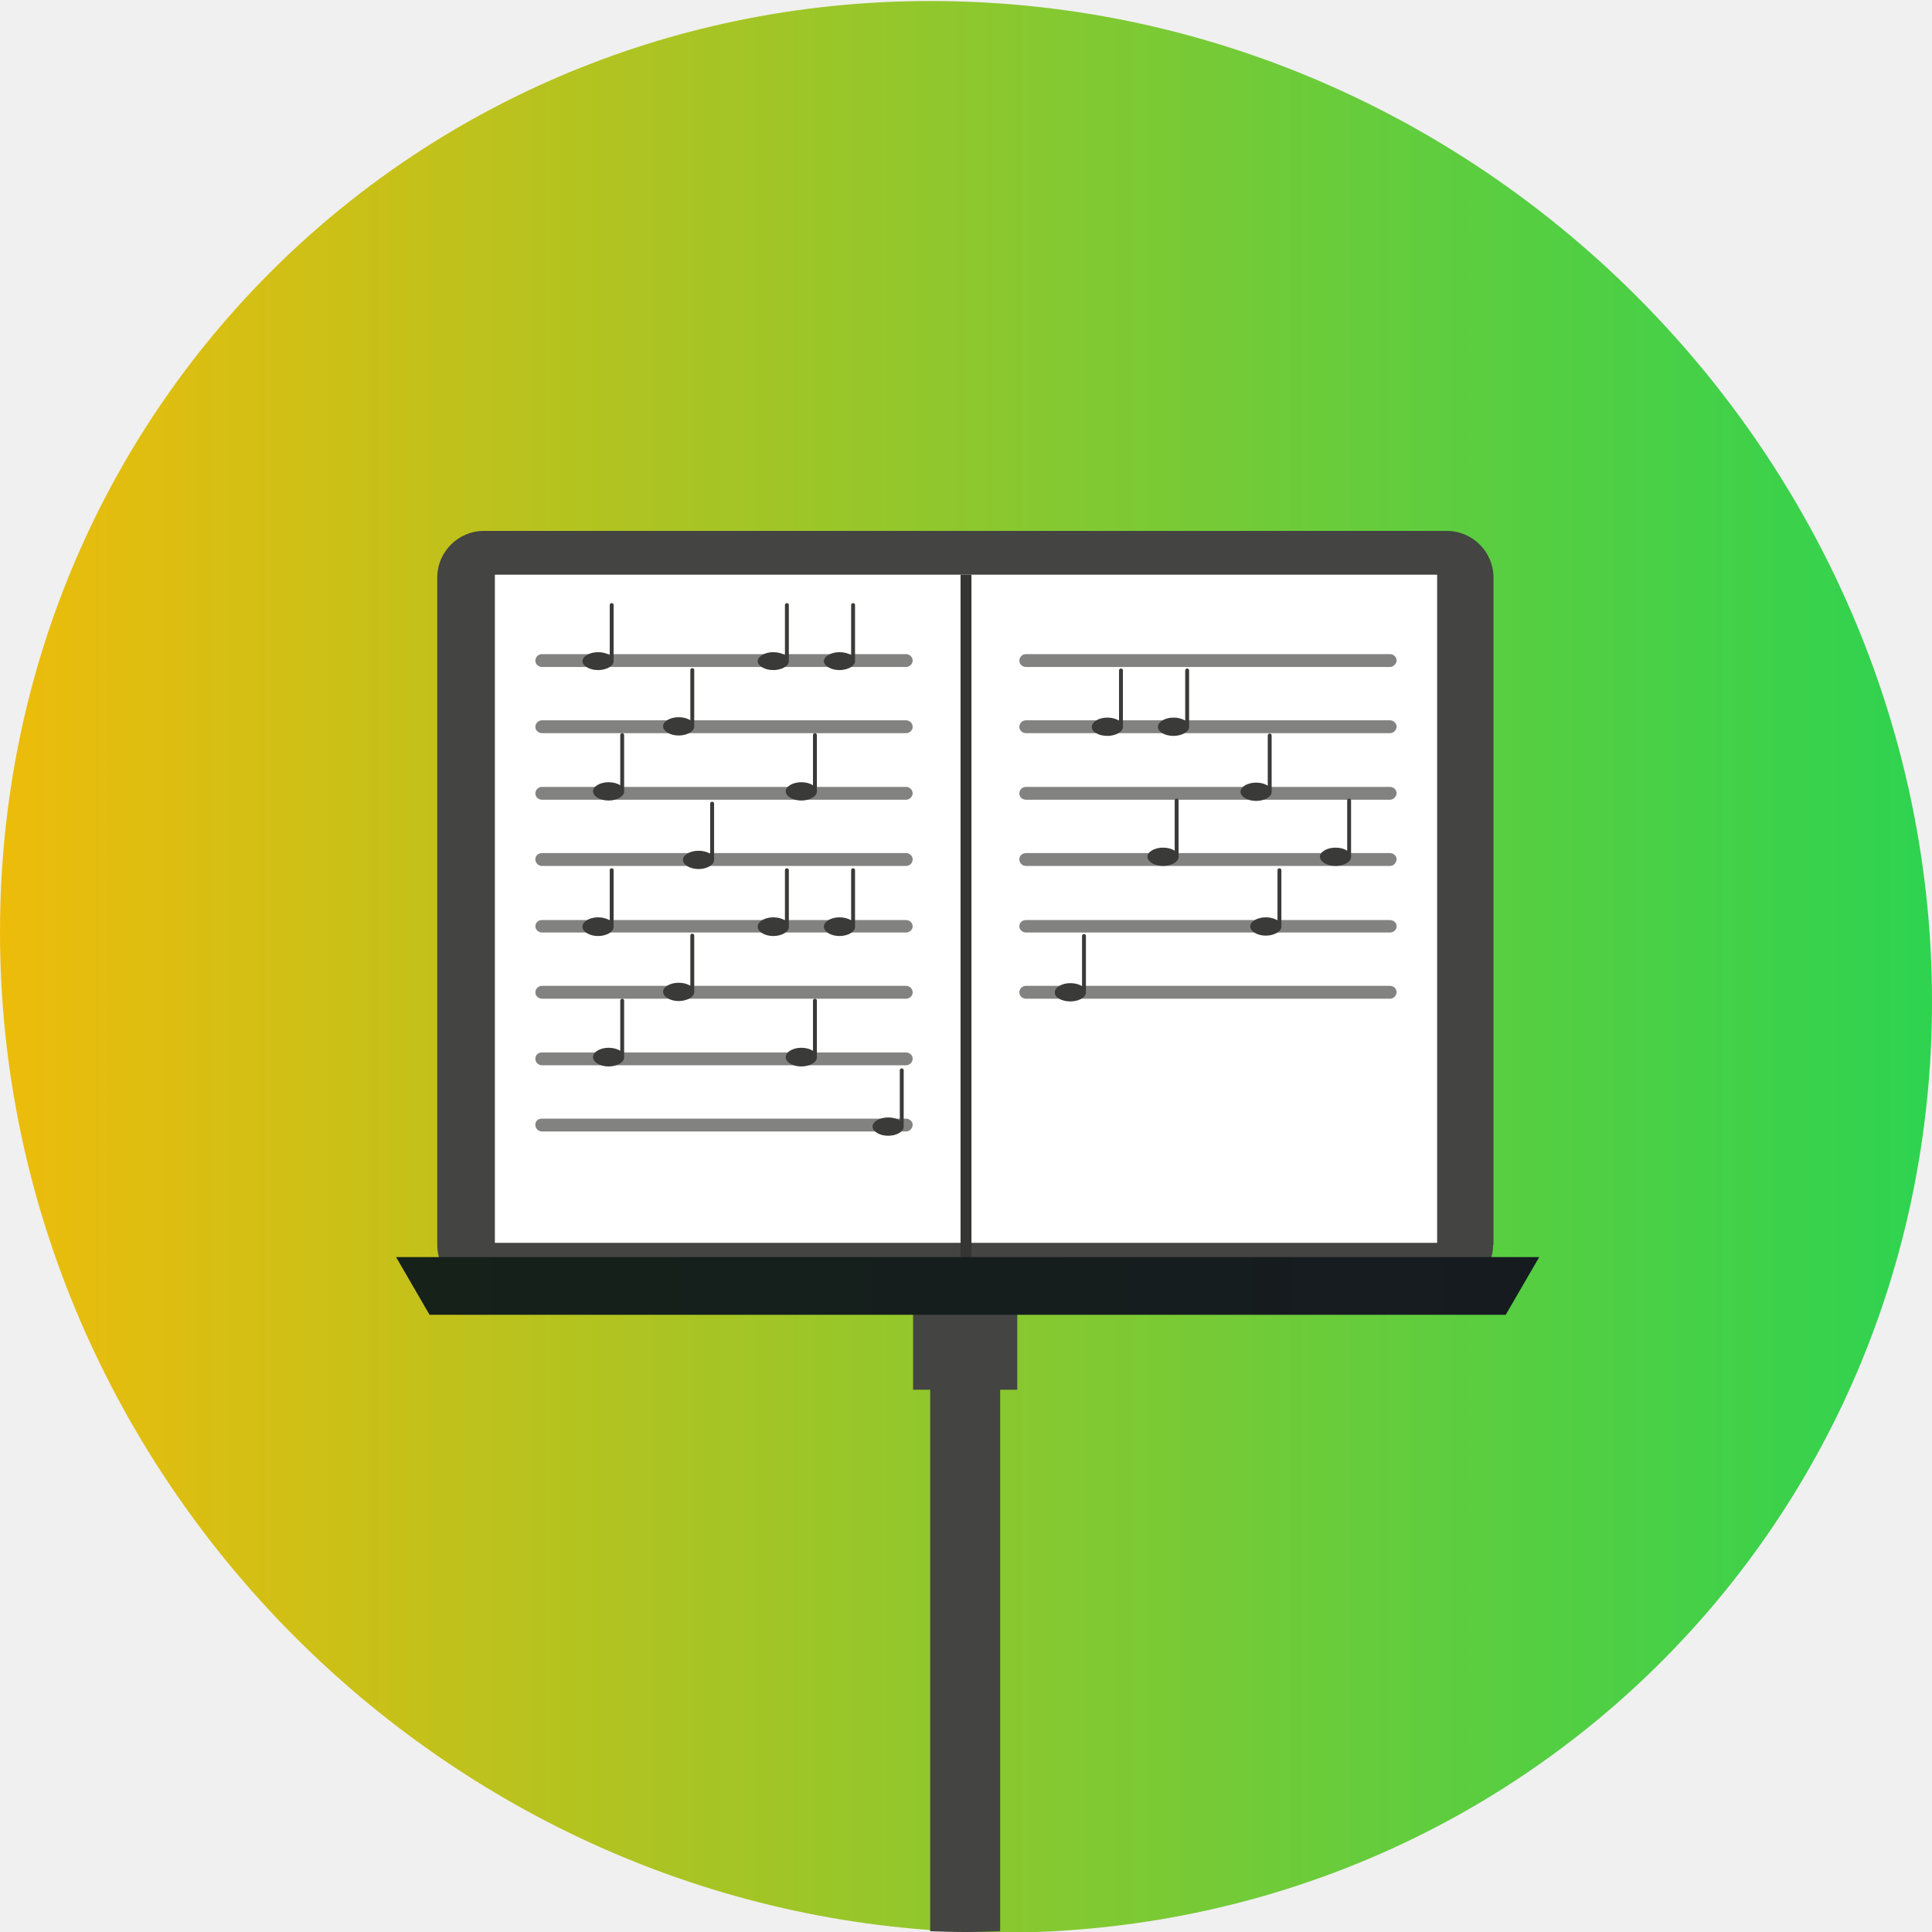
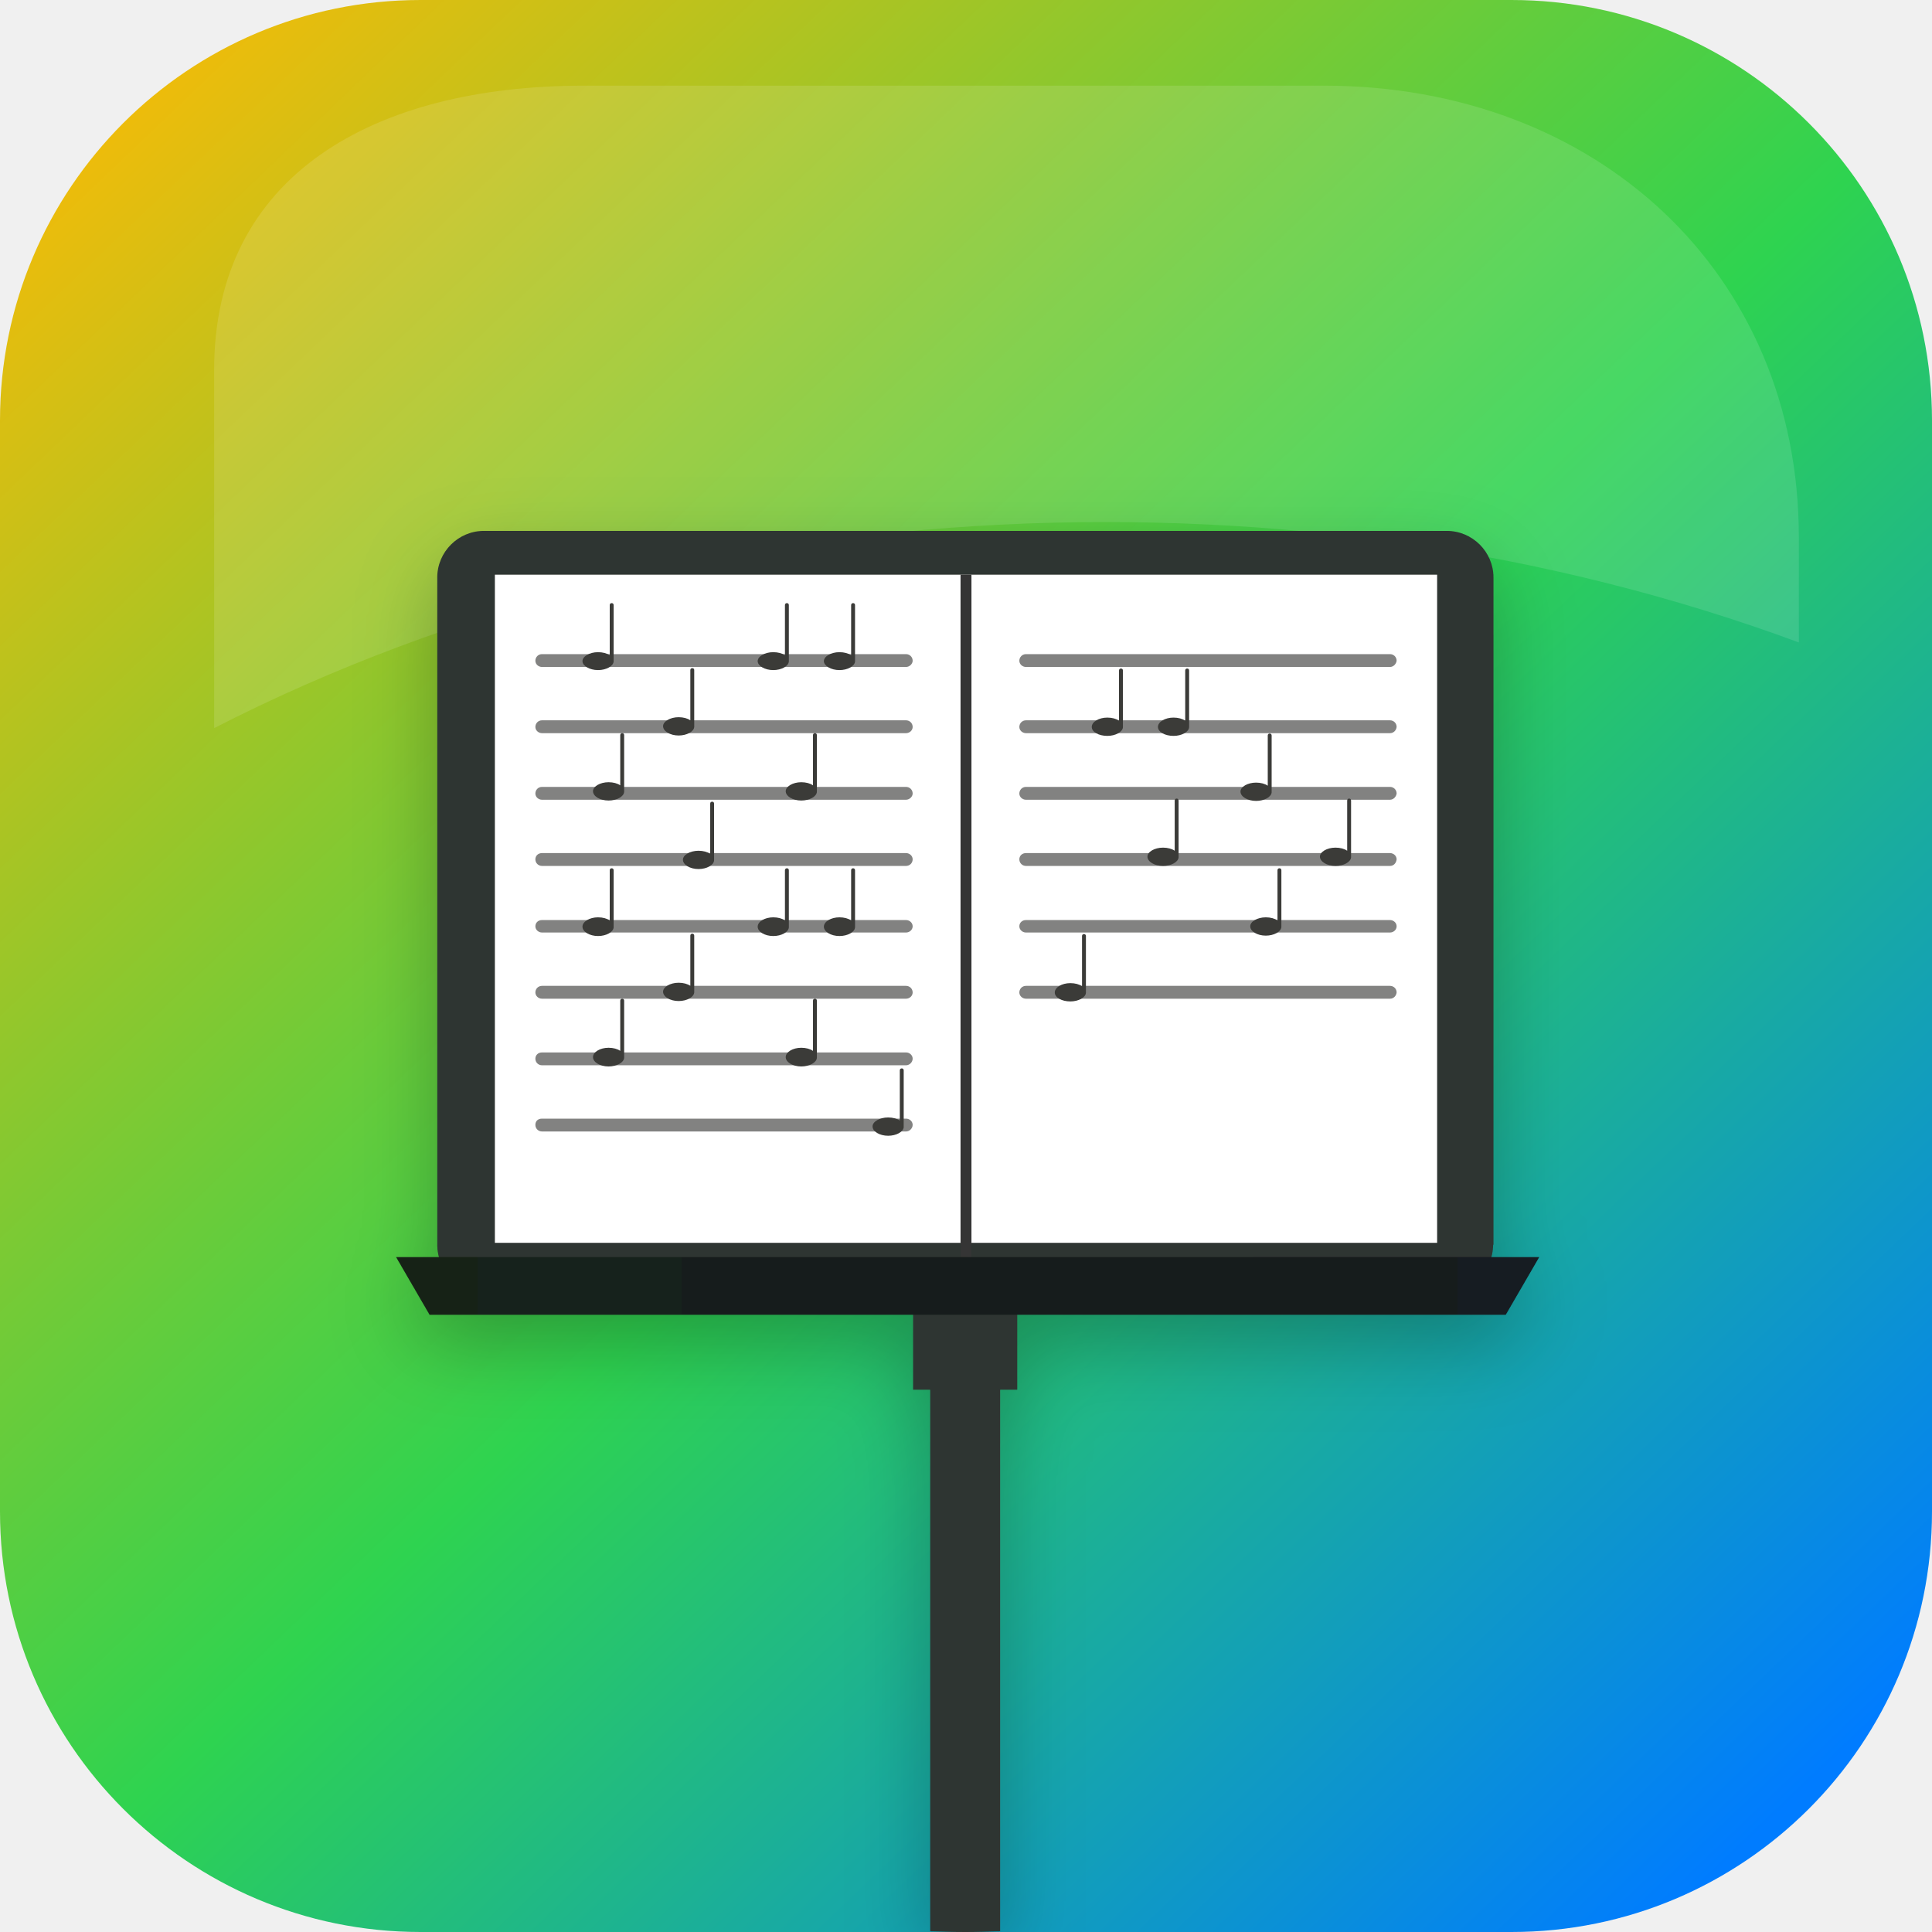
- <svg xmlns="http://www.w3.org/2000/svg" xmlns:xlink="http://www.w3.org/1999/xlink" version="1.1" id="Layer_1" viewBox="0 0 496.2 496.2" xml:space="preserve">
-   <defs id="defs38">
-     <linearGradient id="linearGradient40">
-       <stop style="stop-color:#152119;stop-opacity:1;" offset="0" id="stop40" />
-       <stop style="stop-color:#161b20;stop-opacity:1;" offset="1" id="stop41" />
+ <svg xmlns="http://www.w3.org/2000/svg" version="1.1" id="Layer_1" viewBox="0 0 496.2 496.2" xml:space="preserve">
+   <defs>
+     <linearGradient id="backgroundGradient" x1="35" y1="28" x2="455" y2="468" gradientUnits="userSpaceOnUse">
+       <stop offset="0" stop-color="#EDBC0B" />
+       <stop offset="0.52" stop-color="#2ED350" />
+       <stop offset="1" stop-color="#007CFF" />
    </linearGradient>
-     <linearGradient id="linearGradient38">
-       <stop style="stop-color:#edbc0b;stop-opacity:1;" offset="0" id="stop38" />
-       <stop style="stop-color:#2ed350;stop-opacity:1;" offset="1" id="stop39" />
+     <linearGradient id="darkGradient" x1="101.3" y1="316.45" x2="394.9" y2="316.45" gradientUnits="userSpaceOnUse">
+       <stop offset="0" stop-color="#152119" />
+       <stop offset="1" stop-color="#161B20" />
    </linearGradient>
-     <linearGradient xlink:href="#linearGradient38" id="linearGradient39" x1="0" y1="248.313" x2="496.2" y2="248.313" gradientUnits="userSpaceOnUse" />
-     <linearGradient xlink:href="#linearGradient40" id="linearGradient41" x1="101.3" y1="316.45" x2="394.9" y2="316.45" gradientUnits="userSpaceOnUse" />
+     <filter id="softShadow" x="-20%" y="-20%" width="140%" height="140%">
+       <feDropShadow dx="0" dy="8" stdDeviation="10" flood-color="#000000" flood-opacity="0.25" />
+     </filter>
  </defs>
-   <path style="fill:url(#linearGradient39);stroke-width:1" d="M 496.2,257.234 C 496.2,120.351 385.1,5.351 248.1,0.425 111.1,-4.501 0,102.509 0,239.391 0,376.274 111.1,491.274 248.1,496.2 385.1,501.127 496.2,394.117 496.2,257.234 Z" id="path1" />
-   <g id="g3" transform="matrix(0.9984351,0,0,0.9976424,0.1757422,1.16984)">
-     <path style="fill:#444443" d="M 239.1,218.6 V 496 c 3,0.1 6,0.2 9,0.2 3,0 6,-0.1 9,-0.2 V 218.6 Z" id="path2" />
-     <rect x="234.7" y="314.8" style="fill:#444443" width="26.8" height="41.8" id="rect2" />
-     <path style="fill:#444443" d="m 383.9,319.3 c 0,6.6 -5.4,12 -12,12 H 124.3 c -6.6,0 -12,-5.4 -12,-12 V 147.5 c 0,-6.6 5.4,-12 12,-12 H 372 c 6.6,0 12,5.4 12,12 v 171.8 z" id="path3" />
-   </g>
-   <rect x="127.1" y="147.6" style="fill:#FFFFFF;" width="242" height="171.6" id="rect3" />
-   <rect x="246.7" y="147.6" style="fill:#353534;" width="2.8" height="182.6" id="rect4" />
-   <polygon style="fill:url(#linearGradient41)" points="101.3,301.6 394.9,301.6 386.3,331.3 109.9,331.3 " id="polygon4" transform="matrix(1,0,0,0.498931,0.4251928,172.382)" />
-   <g id="g17">
-     <path style="fill:#828281;" d="M232.7,171.3h-93.5c-0.9,0-1.7-0.7-1.7-1.6c0-0.9,0.7-1.7,1.7-1.7h93.5c0.9,0,1.7,0.7,1.7,1.7   C234.4,170.5,233.6,171.3,232.7,171.3z" id="path4" />
-     <path style="fill:#828281;" d="M232.7,188.3h-93.5c-0.9,0-1.7-0.7-1.7-1.6c0-0.9,0.7-1.7,1.7-1.7h93.5c0.9,0,1.7,0.7,1.7,1.7   C234.4,187.6,233.6,188.3,232.7,188.3z" id="path5" />
-     <path style="fill:#828281;" d="M232.7,205.4h-93.5c-0.9,0-1.7-0.7-1.7-1.6c0-0.9,0.7-1.7,1.7-1.7h93.5c0.9,0,1.7,0.7,1.7,1.7   C234.4,204.6,233.6,205.4,232.7,205.4z" id="path6" />
-     <path style="fill:#828281;" d="M232.7,222.4h-93.5c-0.9,0-1.7-0.7-1.7-1.7c0-0.9,0.7-1.6,1.7-1.6h93.5c0.9,0,1.7,0.7,1.7,1.6   C234.4,221.7,233.6,222.4,232.7,222.4z" id="path7" />
-     <path style="fill:#828281;" d="M232.7,239.5h-93.5c-0.9,0-1.7-0.7-1.7-1.6s0.7-1.6,1.7-1.6h93.5c0.9,0,1.7,0.7,1.7,1.6   S233.6,239.5,232.7,239.5z" id="path8" />
-     <path style="fill:#828281;" d="M232.7,256.5h-93.5c-0.9,0-1.7-0.7-1.7-1.6s0.7-1.7,1.7-1.7h93.5c0.9,0,1.7,0.7,1.7,1.7   C234.4,255.8,233.6,256.5,232.7,256.5z" id="path9" />
-     <path style="fill:#828281;" d="M232.7,273.6h-93.5c-0.9,0-1.7-0.7-1.7-1.7c0-0.9,0.7-1.6,1.7-1.6h93.5c0.9,0,1.7,0.7,1.7,1.6   C234.4,272.8,233.6,273.6,232.7,273.6z" id="path10" />
-     <path style="fill:#828281;" d="M232.7,290.6h-93.5c-0.9,0-1.7-0.7-1.7-1.7s0.7-1.6,1.7-1.6h93.5c0.9,0,1.7,0.7,1.7,1.6   S233.6,290.6,232.7,290.6z" id="path11" />
-     <path style="fill:#828281;" d="M357,171.3h-93.5c-0.9,0-1.7-0.7-1.7-1.6c0-0.9,0.7-1.7,1.7-1.7H357c0.9,0,1.7,0.7,1.7,1.7   C358.6,170.5,357.9,171.3,357,171.3z" id="path12" />
-     <path style="fill:#828281;" d="M357,188.3h-93.5c-0.9,0-1.7-0.7-1.7-1.6c0-0.9,0.7-1.7,1.7-1.7H357c0.9,0,1.7,0.7,1.7,1.7   C358.6,187.6,357.9,188.3,357,188.3z" id="path13" />
-     <path style="fill:#828281;" d="M357,205.4h-93.5c-0.9,0-1.7-0.7-1.7-1.6c0-0.9,0.7-1.7,1.7-1.7H357c0.9,0,1.7,0.7,1.7,1.7   C358.6,204.6,357.9,205.4,357,205.4z" id="path14" />
-     <path style="fill:#828281;" d="M357,222.4h-93.5c-0.9,0-1.7-0.7-1.7-1.7c0-0.9,0.7-1.6,1.7-1.6H357c0.9,0,1.7,0.7,1.7,1.6   C358.6,221.7,357.9,222.4,357,222.4z" id="path15" />
-     <path style="fill:#828281;" d="M357,239.5h-93.5c-0.9,0-1.7-0.7-1.7-1.6s0.7-1.6,1.7-1.6H357c0.9,0,1.7,0.7,1.7,1.6   S357.9,239.5,357,239.5z" id="path16" />
-     <path style="fill:#828281;" d="M357,256.5h-93.5c-0.9,0-1.7-0.7-1.7-1.6s0.7-1.7,1.7-1.7H357c0.9,0,1.7,0.7,1.7,1.7   C358.6,255.8,357.9,256.5,357,256.5z" id="path17" />
-   </g>
-   <g id="g38">
-     <path style="fill:#3A3A38;" d="M157.6,155.4c0-0.3-0.2-0.5-0.5-0.5s-0.5,0.2-0.5,0.5v12.9c-0.7-0.5-1.8-0.8-3-0.8   c-2.2,0-4,1.1-4,2.3s1.8,2.3,4,2.3c2.1,0,3.9-1,4-2.2v-0.1V155.4z" id="path18" />
-     <path style="fill:#3A3A38;" d="M202.6,155.4c0-0.3-0.2-0.5-0.5-0.5s-0.5,0.2-0.5,0.5v12.9c-0.7-0.5-1.8-0.8-3-0.8   c-2.2,0-4,1.1-4,2.3s1.8,2.3,4,2.3c2.1,0,3.9-1,4-2.2v-0.1V155.4z" id="path19" />
-     <path style="fill:#3A3A38;" d="M219.6,155.4c0-0.3-0.2-0.5-0.5-0.5s-0.5,0.2-0.5,0.5v12.9c-0.7-0.5-1.8-0.8-3-0.8   c-2.2,0-4,1.1-4,2.3s1.8,2.3,4,2.3c2.1,0,3.9-1,4-2.2v-0.1V155.4z" id="path20" />
-     <path style="fill:#3A3A38;" d="M178.3,172.1c0-0.3-0.2-0.5-0.5-0.5s-0.5,0.2-0.5,0.5V185c-0.7-0.5-1.8-0.8-3-0.8   c-2.2,0-4,1.1-4,2.3c0,1.3,1.8,2.4,4,2.4c2.1,0,3.9-1,4-2.2v-0.1V172.1z" id="path21" />
-     <path style="fill:#3A3A38;" d="M209.8,188.8c0-0.3-0.2-0.5-0.5-0.5s-0.5,0.2-0.5,0.5v12.9c-0.7-0.5-1.8-0.8-3-0.8   c-2.2,0-4,1.1-4,2.3c0,1.3,1.8,2.4,4,2.4c2.1,0,3.9-1,4-2.2v-0.1V188.8z" id="path22" />
-     <path style="fill:#3A3A38;" d="M160.3,188.8c0-0.3-0.2-0.5-0.5-0.5s-0.5,0.2-0.5,0.5v12.9c-0.7-0.5-1.8-0.8-3-0.8   c-2.2,0-4,1.1-4,2.3c0,1.3,1.8,2.4,4,2.4c2.1,0,3.9-1,4-2.2v-0.1V188.8z" id="path23" />
-     <path style="fill:#3A3A38;" d="M157.6,223.5c0-0.3-0.2-0.5-0.5-0.5s-0.5,0.2-0.5,0.5v12.9c-0.7-0.5-1.8-0.8-3-0.8   c-2.2,0-4,1.1-4,2.4s1.8,2.4,4,2.4c2.1,0,3.9-1,4-2.2v-0.1V223.5z" id="path24" />
-     <path style="fill:#3A3A38;" d="M202.6,223.5c0-0.3-0.2-0.5-0.5-0.5s-0.5,0.2-0.5,0.5v12.9c-0.7-0.5-1.8-0.8-3-0.8   c-2.2,0-4,1.1-4,2.4s1.8,2.4,4,2.4c2.1,0,3.9-1,4-2.2v-0.1V223.5z" id="path25" />
-     <path style="fill:#3A3A38;" d="M219.6,223.5c0-0.3-0.2-0.5-0.5-0.5s-0.5,0.2-0.5,0.5v12.9c-0.7-0.5-1.8-0.8-3-0.8   c-2.2,0-4,1.1-4,2.4s1.8,2.4,4,2.4c2.1,0,3.9-1,4-2.2v-0.1V223.5z" id="path26" />
-     <path style="fill:#3A3A38;" d="M178.3,240.3c0-0.3-0.2-0.5-0.5-0.5s-0.5,0.2-0.5,0.5v12.9c-0.7-0.5-1.8-0.8-3-0.8   c-2.2,0-4,1.1-4,2.3c0,1.3,1.8,2.4,4,2.4c2.1,0,3.9-1,4-2.2v-0.1V240.3z" id="path27" />
-     <path style="fill:#3A3A38;" d="M209.8,257c0-0.3-0.2-0.5-0.5-0.5s-0.5,0.2-0.5,0.5v12.9c-0.7-0.5-1.8-0.8-3-0.8c-2.2,0-4,1.1-4,2.4   s1.8,2.4,4,2.4c2.1,0,3.9-1,4-2.2v-0.1V257z" id="path28" />
-     <path style="fill:#3A3A38;" d="M160.3,257c0-0.3-0.2-0.5-0.5-0.5s-0.5,0.2-0.5,0.5v12.9c-0.7-0.5-1.8-0.8-3-0.8c-2.2,0-4,1.1-4,2.4   s1.8,2.4,4,2.4c2.1,0,3.9-1,4-2.2v-0.1V257z" id="path29" />
-     <path style="fill:#3A3A38;" d="M232.1,274.9c0-0.3-0.2-0.5-0.5-0.5s-0.5,0.2-0.5,0.5v12.9c-0.7-0.5-1.8-0.8-3-0.8   c-2.2,0-4,1.1-4,2.3c0,1.3,1.8,2.4,4,2.4c2.1,0,3.9-1,4-2.2v-0.1V274.9z" id="path30" />
-     <path style="fill:#3A3A38;" d="M183.4,206.4c0-0.3-0.2-0.5-0.5-0.5s-0.5,0.2-0.5,0.5v12.9c-0.7-0.5-1.8-0.8-3-0.8   c-2.2,0-4,1.1-4,2.3c0,1.3,1.8,2.4,4,2.4c2.1,0,3.9-1,4-2.2v-0.1V206.4z" id="path31" />
-     <path style="fill:#3A3A38;" d="M278.9,240.4c0-0.3-0.2-0.5-0.5-0.5s-0.5,0.2-0.5,0.5v12.9c-0.7-0.5-1.8-0.8-3-0.8   c-2.2,0-4,1.1-4,2.4s1.8,2.3,4,2.3c2.1,0,3.9-1,4-2.2v-0.1V240.4z" id="path32" />
-     <path style="fill:#3A3A38;" d="M288.4,172.2c0-0.3-0.2-0.5-0.5-0.5s-0.5,0.2-0.5,0.5v12.9c-0.7-0.5-1.8-0.8-3-0.8   c-2.2,0-4,1.1-4,2.4c0,1.3,1.8,2.3,4,2.3c2.1,0,3.9-1,4-2.2v-0.1V172.2z" id="path33" />
-     <path style="fill:#3A3A38;" d="M305.4,172.2c0-0.3-0.2-0.5-0.5-0.5s-0.5,0.2-0.5,0.5v12.9c-0.7-0.5-1.8-0.8-3-0.8   c-2.2,0-4,1.1-4,2.4c0,1.3,1.8,2.3,4,2.3c2.1,0,3.9-1,4-2.2v-0.1V172.2z" id="path34" />
-     <path style="fill:#3A3A38;" d="M326.6,188.9c0-0.3-0.2-0.5-0.5-0.5s-0.5,0.2-0.5,0.5v12.9c-0.7-0.5-1.8-0.8-3-0.8   c-2.2,0-4,1.1-4,2.3c0,1.3,1.8,2.4,4,2.4c2.1,0,3.9-1,4-2.2v-0.1V188.9z" id="path35" />
-     <path style="fill:#3A3A38;" d="M347,205.6c0-0.3-0.2-0.5-0.5-0.5s-0.5,0.2-0.5,0.5v12.9c-0.7-0.5-1.8-0.8-3-0.8c-2.2,0-4,1.1-4,2.3   c0,1.3,1.8,2.4,4,2.4c2.1,0,3.9-1,4-2.2v-0.1V205.6z" id="path36" />
-     <path style="fill:#3A3A38;" d="M302.7,205.6c0-0.3-0.2-0.5-0.5-0.5s-0.5,0.2-0.5,0.5v12.9c-0.7-0.5-1.8-0.8-3-0.8   c-2.2,0-4,1.1-4,2.3c0,1.3,1.8,2.4,4,2.4c2.1,0,3.9-1,4-2.2v-0.1V205.6z" id="path37" />
-     <path style="fill:#3A3A38;" d="M329.1,223.5c0-0.3-0.2-0.5-0.5-0.5s-0.5,0.2-0.5,0.5v12.9c-0.7-0.5-1.8-0.8-3-0.8   c-2.2,0-4,1.1-4,2.3c0,1.3,1.8,2.4,4,2.4c2.1,0,3.9-1,4-2.2V238V223.5z" id="path38" />
+   <rect x="0" y="0" width="496.2" height="496.2" rx="108" fill="url(#backgroundGradient)" />
+   <path d="M55 95C55 45 96 22 150 22H340C410 22 462 70 462 138V165C335 118 178 124 55 187V95Z" fill="#FFFFFF" opacity="0.12" />
+   <g filter="url(#softShadow)">
+     <g transform="matrix(0.9984351,0,0,0.9976424,0.1757422,1.16984)">
+       <path style="fill:#2F3430" d="M239.1,218.6 V 496 c 3,0.1 6,0.2 9,0.2 3,0 6,-0.1 9,-0.2 V 218.6 Z" />
+       <rect x="234.7" y="314.8" style="fill:#2F3430" width="26.8" height="41.8" />
+       <path style="fill:#2F3430" d="m 383.9,319.3 c 0,6.6 -5.4,12 -12,12 H 124.3 c -6.6,0 -12,-5.4 -12,-12 V 147.5 c 0,-6.6 5.4,-12 12,-12 H 372 c 6.6,0 12,5.4 12,12 v 171.8 z" />
+     </g>
+     <rect x="127.1" y="147.6" style="fill:#FFFFFF;" width="242" height="171.6" />
+     <rect x="246.7" y="147.6" style="fill:#353534;" width="2.8" height="182.6" />
+     <polygon style="fill:url(#darkGradient)" points="101.3,301.6 394.9,301.6 386.3,331.3 109.9,331.3" transform="matrix(1,0,0,0.498931,0.4251928,172.382)" />
+     <g fill="#828281">
+       <path d="M232.7,171.3h-93.5c-0.9,0-1.7-0.7-1.7-1.6c0-0.9,0.7-1.7,1.7-1.7h93.5c0.9,0,1.7,0.7,1.7,1.7C234.4,170.5,233.6,171.3,232.7,171.3z" />
+       <path d="M232.7,188.3h-93.5c-0.9,0-1.7-0.7-1.7-1.6c0-0.9,0.7-1.7,1.7-1.7h93.5c0.9,0,1.7,0.7,1.7,1.7C234.4,187.6,233.6,188.3,232.7,188.3z" />
+       <path d="M232.7,205.4h-93.5c-0.9,0-1.7-0.7-1.7-1.6c0-0.9,0.7-1.7,1.7-1.7h93.5c0.9,0,1.7,0.7,1.7,1.7C234.4,204.6,233.6,205.4,232.7,205.4z" />
+       <path d="M232.7,222.4h-93.5c-0.9,0-1.7-0.7-1.7-1.7c0-0.9,0.7-1.6,1.7-1.6h93.5c0.9,0,1.7,0.7,1.7,1.6C234.4,221.7,233.6,222.4,232.7,222.4z" />
+       <path d="M232.7,239.5h-93.5c-0.9,0-1.7-0.7-1.7-1.6s0.7-1.6,1.7-1.6h93.5c0.9,0,1.7,0.7,1.7,1.6S233.6,239.5,232.7,239.5z" />
+       <path d="M232.7,256.5h-93.5c-0.9,0-1.7-0.7-1.7-1.6s0.7-1.7,1.7-1.7h93.5c0.9,0,1.7,0.7,1.7,1.7C234.4,255.8,233.6,256.5,232.7,256.5z" />
+       <path d="M232.7,273.6h-93.5c-0.9,0-1.7-0.7-1.7-1.7c0-0.9,0.7-1.6,1.7-1.6h93.5c0.9,0,1.7,0.7,1.7,1.6C234.4,272.8,233.6,273.6,232.7,273.6z" />
+       <path d="M232.7,290.6h-93.5c-0.9,0-1.7-0.7-1.7-1.7s0.7-1.6,1.7-1.6h93.5c0.9,0,1.7,0.7,1.7,1.6S233.6,290.6,232.7,290.6z" />
+       <path d="M357,171.3h-93.5c-0.9,0-1.7-0.7-1.7-1.6c0-0.9,0.7-1.7,1.7-1.7H357c0.9,0,1.7,0.7,1.7,1.7C358.6,170.5,357.9,171.3,357,171.3z" />
+       <path d="M357,188.3h-93.5c-0.9,0-1.7-0.7-1.7-1.6c0-0.9,0.7-1.7,1.7-1.7H357c0.9,0,1.7,0.7,1.7,1.7C358.6,187.6,357.9,188.3,357,188.3z" />
+       <path d="M357,205.4h-93.5c-0.9,0-1.7-0.7-1.7-1.6c0-0.9,0.7-1.7,1.7-1.7H357c0.9,0,1.7,0.7,1.7,1.7C358.6,204.6,357.9,205.4,357,205.4z" />
+       <path d="M357,222.4h-93.5c-0.9,0-1.7-0.7-1.7-1.7c0-0.9,0.7-1.6,1.7-1.6H357c0.9,0,1.7,0.7,1.7,1.6C358.6,221.7,357.9,222.4,357,222.4z" />
+       <path d="M357,239.5h-93.5c-0.9,0-1.7-0.7-1.7-1.6s0.7-1.6,1.7-1.6H357c0.9,0,1.7,0.7,1.7,1.6S357.9,239.5,357,239.5z" />
+       <path d="M357,256.5h-93.5c-0.9,0-1.7-0.7-1.7-1.6s0.7-1.7,1.7-1.7H357c0.9,0,1.7,0.7,1.7,1.7C358.6,255.8,357.9,256.5,357,256.5z" />
+     </g>
+     <g fill="#3A3A38">
+       <path d="M157.6,155.4c0-0.3-0.2-0.5-0.5-0.5s-0.5,0.2-0.5,0.5v12.9c-0.7-0.5-1.8-0.8-3-0.8c-2.2,0-4,1.1-4,2.3s1.8,2.3,4,2.3c2.1,0,3.9-1,4-2.2v-0.1V155.4z" />
+       <path d="M202.6,155.4c0-0.3-0.2-0.5-0.5-0.5s-0.5,0.2-0.5,0.5v12.9c-0.7-0.5-1.8-0.8-3-0.8c-2.2,0-4,1.1-4,2.3s1.8,2.3,4,2.3c2.1,0,3.9-1,4-2.2v-0.1V155.4z" />
+       <path d="M219.6,155.4c0-0.3-0.2-0.5-0.5-0.5s-0.5,0.2-0.5,0.5v12.9c-0.7-0.5-1.8-0.8-3-0.8c-2.2,0-4,1.1-4,2.3s1.8,2.3,4,2.3c2.1,0,3.9-1,4-2.2v-0.1V155.4z" />
+       <path d="M178.3,172.1c0-0.3-0.2-0.5-0.5-0.5s-0.5,0.2-0.5,0.5V185c-0.7-0.5-1.8-0.8-3-0.8c-2.2,0-4,1.1-4,2.3c0,1.3,1.8,2.4,4,2.4c2.1,0,3.9-1,4-2.2v-0.1V172.1z" />
+       <path d="M209.8,188.8c0-0.3-0.2-0.5-0.5-0.5s-0.5,0.2-0.5,0.5v12.9c-0.7-0.5-1.8-0.8-3-0.8c-2.2,0-4,1.1-4,2.3c0,1.3,1.8,2.4,4,2.4c2.1,0,3.9-1,4-2.2v-0.1V188.8z" />
+       <path d="M160.3,188.8c0-0.3-0.2-0.5-0.5-0.5s-0.5,0.2-0.5,0.5v12.9c-0.7-0.5-1.8-0.8-3-0.8c-2.2,0-4,1.1-4,2.3c0,1.3,1.8,2.4,4,2.4c2.1,0,3.9-1,4-2.2v-0.1V188.8z" />
+       <path d="M157.6,223.5c0-0.3-0.2-0.5-0.5-0.5s-0.5,0.2-0.5,0.5v12.9c-0.7-0.5-1.8-0.8-3-0.8c-2.2,0-4,1.1-4,2.4s1.8,2.4,4,2.4c2.1,0,3.9-1,4-2.2v-0.1V223.5z" />
+       <path d="M202.6,223.5c0-0.3-0.2-0.5-0.5-0.5s-0.5,0.2-0.5,0.5v12.9c-0.7-0.5-1.8-0.8-3-0.8c-2.2,0-4,1.1-4,2.4s1.8,2.4,4,2.4c2.1,0,3.9-1,4-2.2v-0.1V223.5z" />
+       <path d="M219.6,223.5c0-0.3-0.2-0.5-0.5-0.5s-0.5,0.2-0.5,0.5v12.9c-0.7-0.5-1.8-0.8-3-0.8c-2.2,0-4,1.1-4,2.4s1.8,2.4,4,2.4c2.1,0,3.9-1,4-2.2v-0.1V223.5z" />
+       <path d="M178.3,240.3c0-0.3-0.2-0.5-0.5-0.5s-0.5,0.2-0.5,0.5v12.9c-0.7-0.5-1.8-0.8-3-0.8c-2.2,0-4,1.1-4,2.3c0,1.3,1.8,2.4,4,2.4c2.1,0,3.9-1,4-2.2v-0.1V240.3z" />
+       <path d="M209.8,257c0-0.3-0.2-0.5-0.5-0.5s-0.5,0.2-0.5,0.5v12.9c-0.7-0.5-1.8-0.8-3-0.8c-2.2,0-4,1.1-4,2.4s1.8,2.4,4,2.4c2.1,0,3.9-1,4-2.2v-0.1V257z" />
+       <path d="M160.3,257c0-0.3-0.2-0.5-0.5-0.5s-0.5,0.2-0.5,0.5v12.9c-0.7-0.5-1.8-0.8-3-0.8c-2.2,0-4,1.1-4,2.4s1.8,2.4,4,2.4c2.1,0,3.9-1,4-2.2v-0.1V257z" />
+       <path d="M232.1,274.9c0-0.3-0.2-0.5-0.5-0.5s-0.5,0.2-0.5,0.5v12.9c-0.7-0.5-1.8-0.8-3-0.8c-2.2,0-4,1.1-4,2.3c0,1.3,1.8,2.4,4,2.4c2.1,0,3.9-1,4-2.2v-0.1V274.9z" />
+       <path d="M183.4,206.4c0-0.3-0.2-0.5-0.5-0.5s-0.5,0.2-0.5,0.5v12.9c-0.7-0.5-1.8-0.8-3-0.8c-2.2,0-4,1.1-4,2.3c0,1.3,1.8,2.4,4,2.4c2.1,0,3.9-1,4-2.2v-0.1V206.4z" />
+       <path d="M278.9,240.4c0-0.3-0.2-0.5-0.5-0.5s-0.5,0.2-0.5,0.5v12.9c-0.7-0.5-1.8-0.8-3-0.8c-2.2,0-4,1.1-4,2.4s1.8,2.3,4,2.3c2.1,0,3.9-1,4-2.2v-0.1V240.4z" />
+       <path d="M288.4,172.2c0-0.3-0.2-0.5-0.5-0.5s-0.5,0.2-0.5,0.5v12.9c-0.7-0.5-1.8-0.8-3-0.8c-2.2,0-4,1.1-4,2.4c0,1.3,1.8,2.3,4,2.3c2.1,0,3.9-1,4-2.2v-0.1V172.2z" />
+       <path d="M305.4,172.2c0-0.3-0.2-0.5-0.5-0.5s-0.5,0.2-0.5,0.5v12.9c-0.7-0.5-1.8-0.8-3-0.8c-2.2,0-4,1.1-4,2.4c0,1.3,1.8,2.3,4,2.3c2.1,0,3.9-1,4-2.2v-0.1V172.2z" />
+       <path d="M326.6,188.9c0-0.3-0.2-0.5-0.5-0.5s-0.5,0.2-0.5,0.5v12.9c-0.7-0.5-1.8-0.8-3-0.8c-2.2,0-4,1.1-4,2.3c0,1.3,1.8,2.4,4,2.4c2.1,0,3.9-1,4-2.2v-0.1V188.9z" />
+       <path d="M347,205.6c0-0.3-0.2-0.5-0.5-0.5s-0.5,0.2-0.5,0.5v12.9c-0.7-0.5-1.8-0.8-3-0.8c-2.2,0-4,1.1-4,2.3c0,1.3,1.8,2.4,4,2.4c2.1,0,3.9-1,4-2.2v-0.1V205.6z" />
+       <path d="M302.7,205.6c0-0.3-0.2-0.5-0.5-0.5s-0.5,0.2-0.5,0.5v12.9c-0.7-0.5-1.8-0.8-3-0.8c-2.2,0-4,1.1-4,2.3c0,1.3,1.8,2.4,4,2.4c2.1,0,3.9-1,4-2.2v-0.1V205.6z" />
+       <path d="M329.1,223.5c0-0.3-0.2-0.5-0.5-0.5s-0.5,0.2-0.5,0.5v12.9c-0.7-0.5-1.8-0.8-3-0.8c-2.2,0-4,1.1-4,2.3c0,1.3,1.8,2.4,4,2.4c2.1,0,3.9-1,4-2.2V238V223.5z" />
+     </g>
  </g>
</svg>
